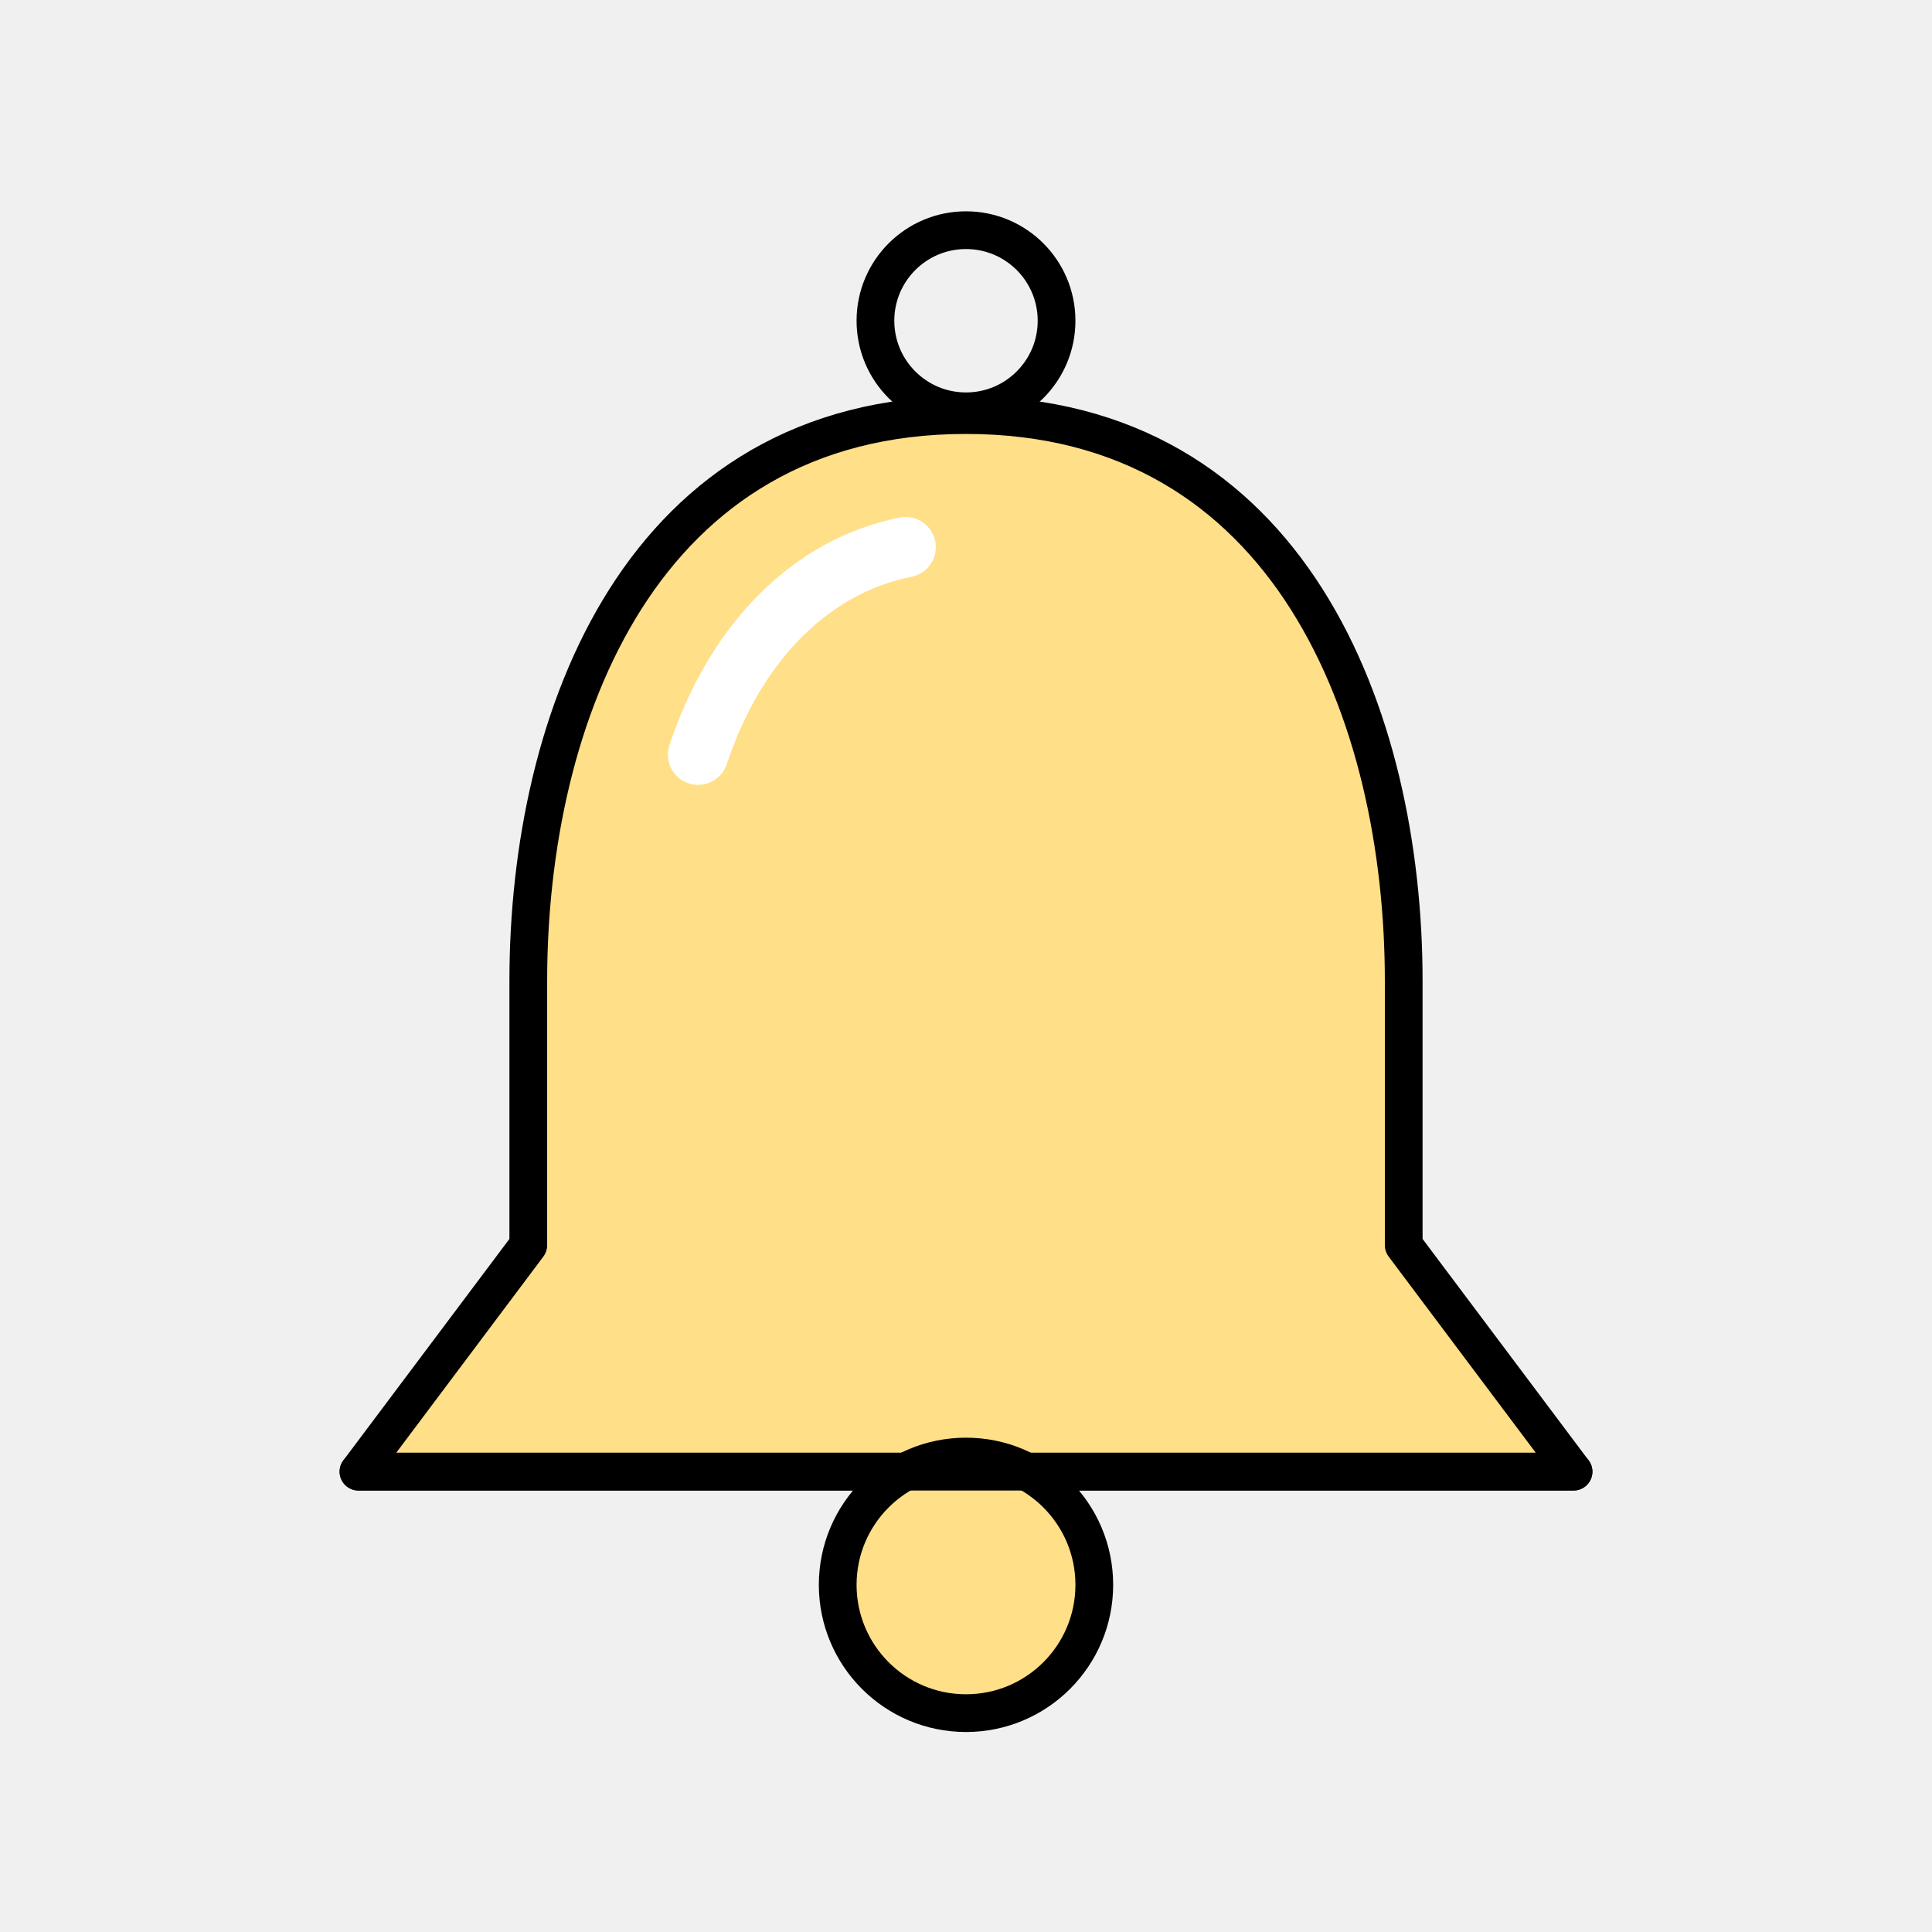
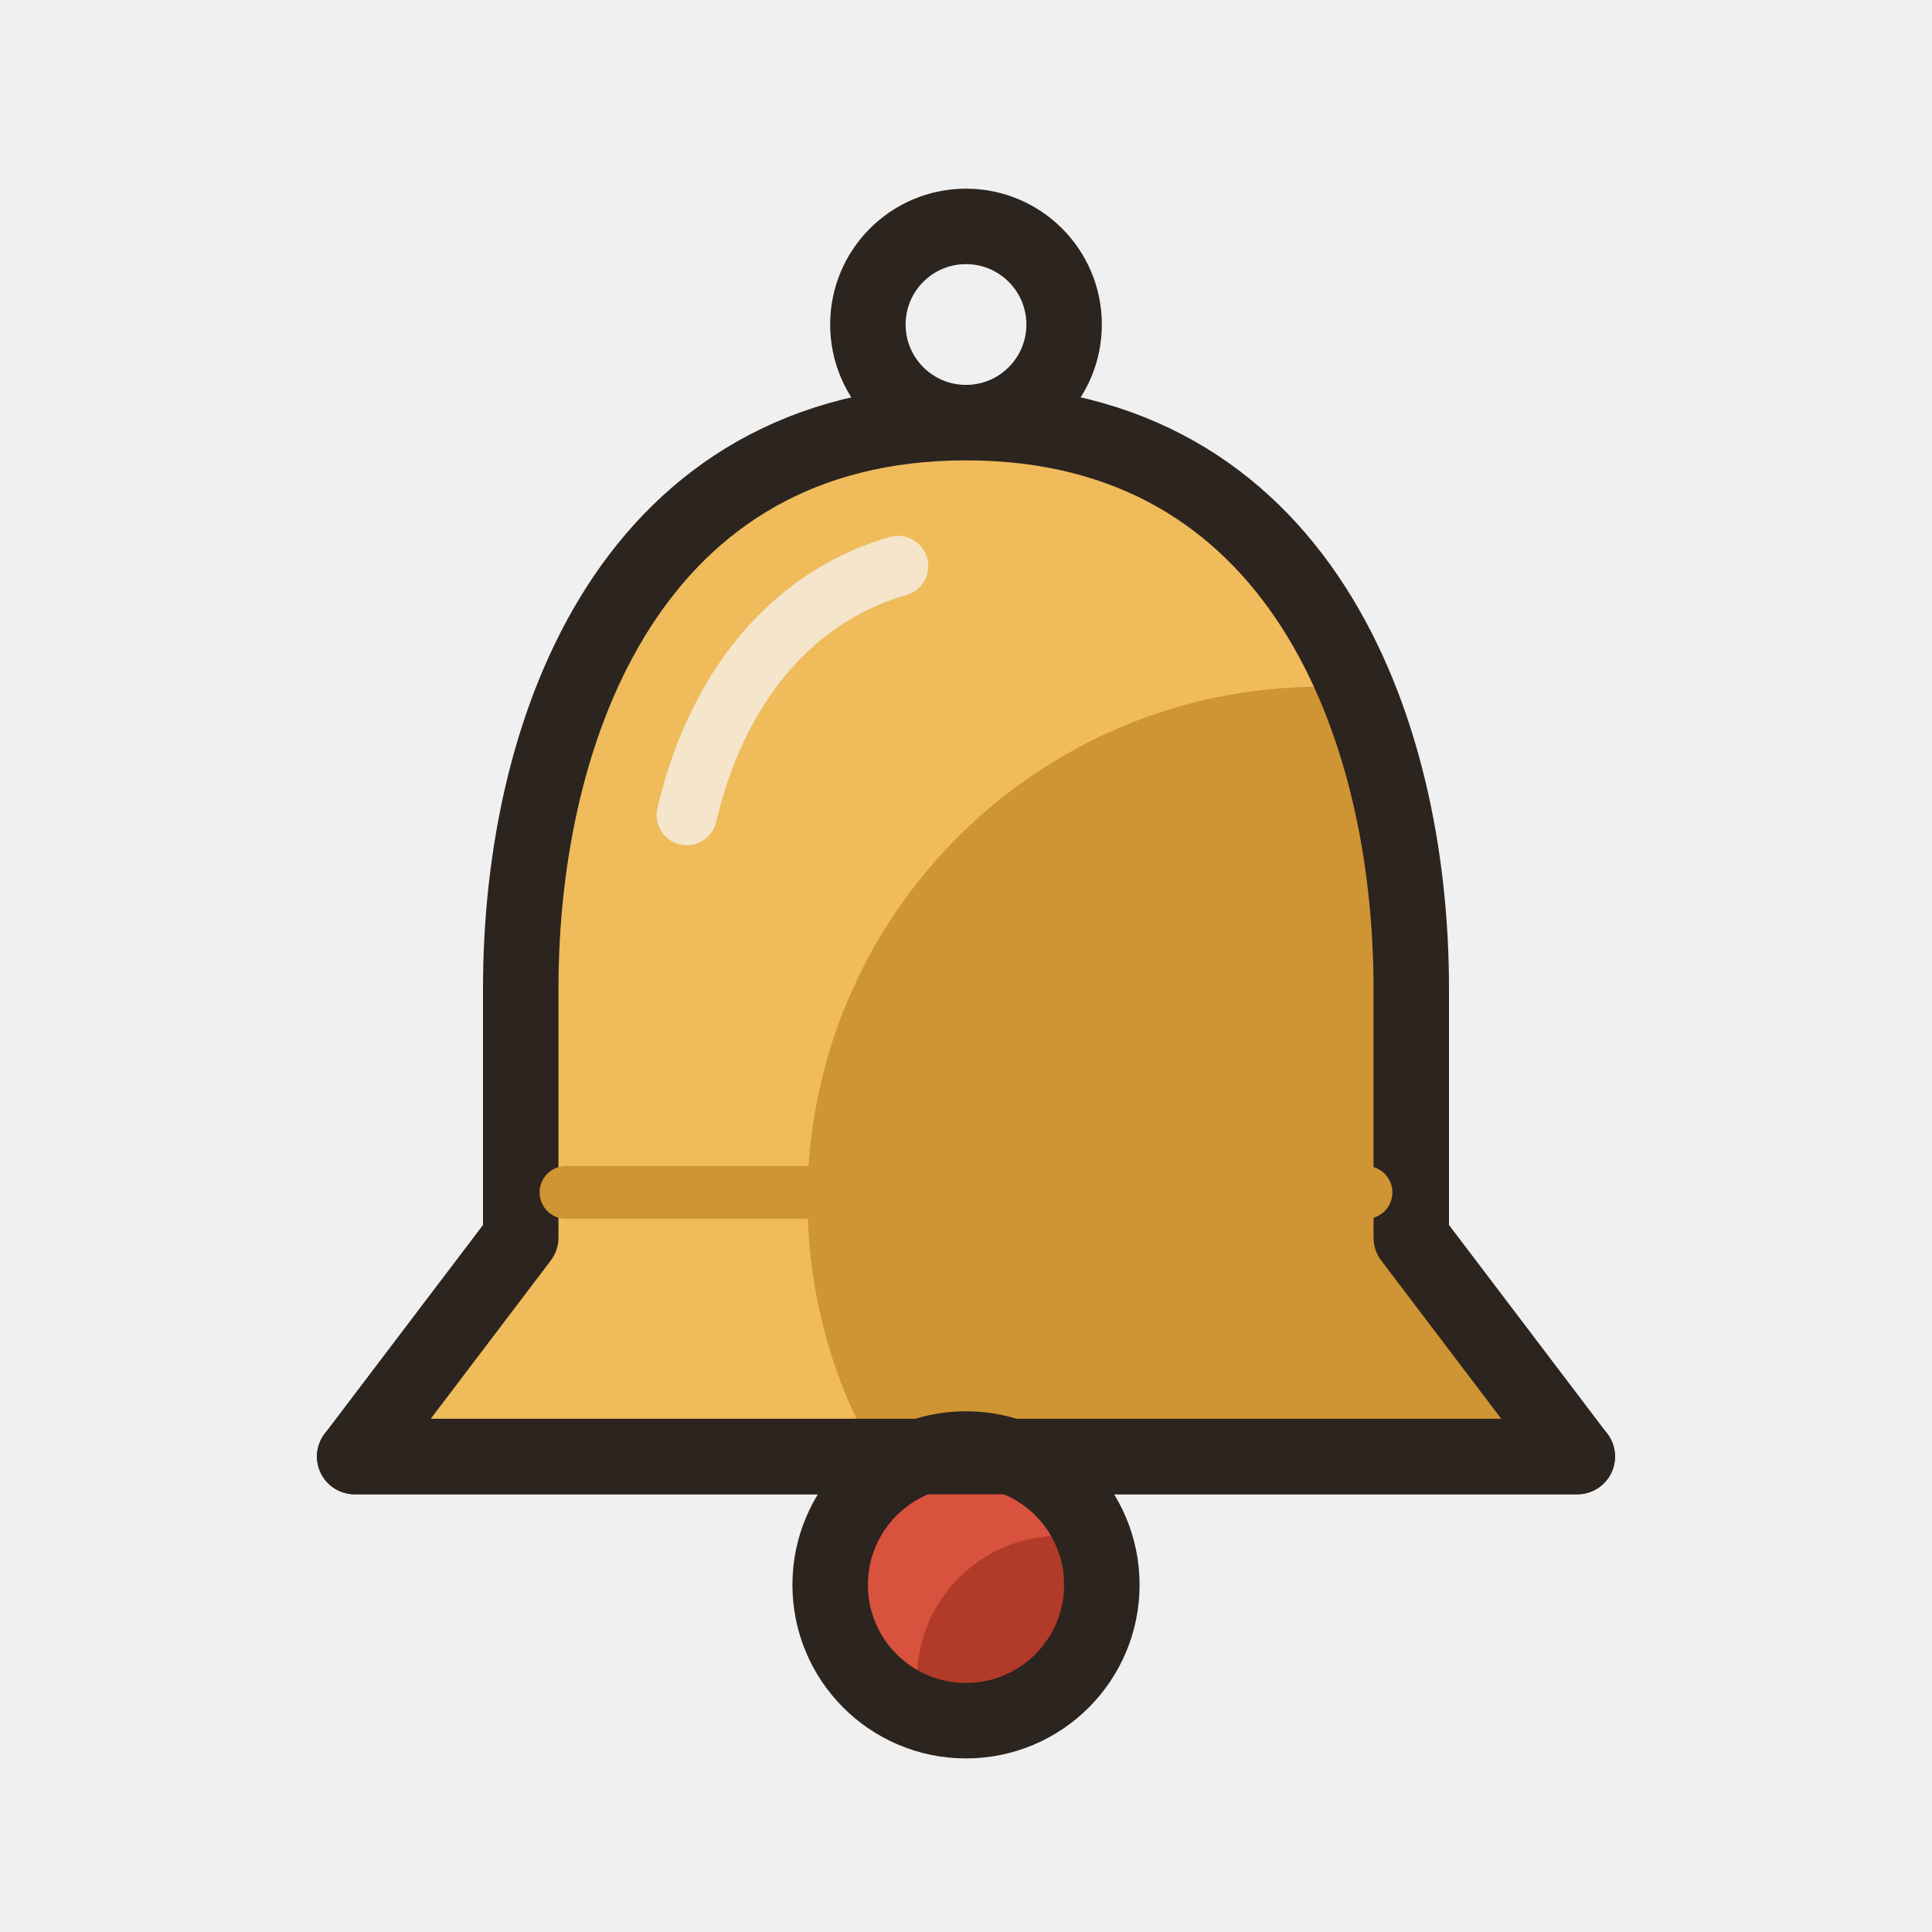
<svg xmlns="http://www.w3.org/2000/svg" width="512" height="512" viewBox="0 0 512 512" fill="none">
-   <circle cx="256" cy="85" r="24" stroke="black" stroke-width="10" stroke-linejoin="round" stroke-linecap="round" />
-   <path d="M256 110C170 110 140 190 140 260V330L95 390H417L372 330V260C372 190 342 110 256 110Z" fill="#FFDF88" stroke="black" stroke-width="10" stroke-linejoin="round" stroke-linecap="round" />
-   <circle cx="256" cy="420" r="34" fill="#FFDF88" stroke="black" stroke-width="10" stroke-linejoin="round" stroke-linecap="round" />
-   <path d="M95 390H417" stroke="black" stroke-width="10" stroke-linejoin="round" stroke-linecap="round" />
-   <path d="M185 200C195 170 215 150 240 145" stroke="white" stroke-width="16" stroke-linecap="round" />
+   <defs>
+     <clipPath id="bell1">
+       <path d="M256 112C168 112 138 192 138 262V328L94 386H418L374 328V262C374 192 344 112 256 112Z" />
+     </clipPath>
+     <clipPath id="bell2">
+       <circle cx="256" cy="420" r="36" />
+     </clipPath>
+   </defs>
+   <circle cx="256" cy="86" r="26" stroke="#2C241F" stroke-width="20" />
+   <path d="M256 112C168 112 138 192 138 262V328L94 386H418L374 328V262C374 192 344 112 256 112Z" fill="#EFBB5B" />
+   <g clip-path="url(#bell1)">
+     <circle cx="350" cy="318" r="136" fill="#CF9433" />
+   </g>
+   <path d="M256 112C168 112 138 192 138 262V328L94 386H418L374 328V262C374 192 344 112 256 112Z" stroke="#2C241F" stroke-width="20" stroke-linejoin="round" />
+   <circle cx="256" cy="420" r="36" fill="#D9523E" />
+   <g clip-path="url(#bell2)">
+     <circle cx="281" cy="445" r="38" fill="#B23A28" />
+   </g>
+   <circle cx="256" cy="420" r="36" stroke="#2C241F" stroke-width="20" stroke-linejoin="round" />
+   <path d="M94 386H418" stroke="#2C241F" stroke-width="20" stroke-linecap="round" stroke-linejoin="round" />
+   <path d="M150 316H362" stroke="#CF9433" stroke-width="14" stroke-linecap="round" stroke-linejoin="round" />
+   <path d="M182 216C190 182 210 158 238 150" stroke="#F4E5CB" stroke-width="16" stroke-linecap="round" />
</svg>
